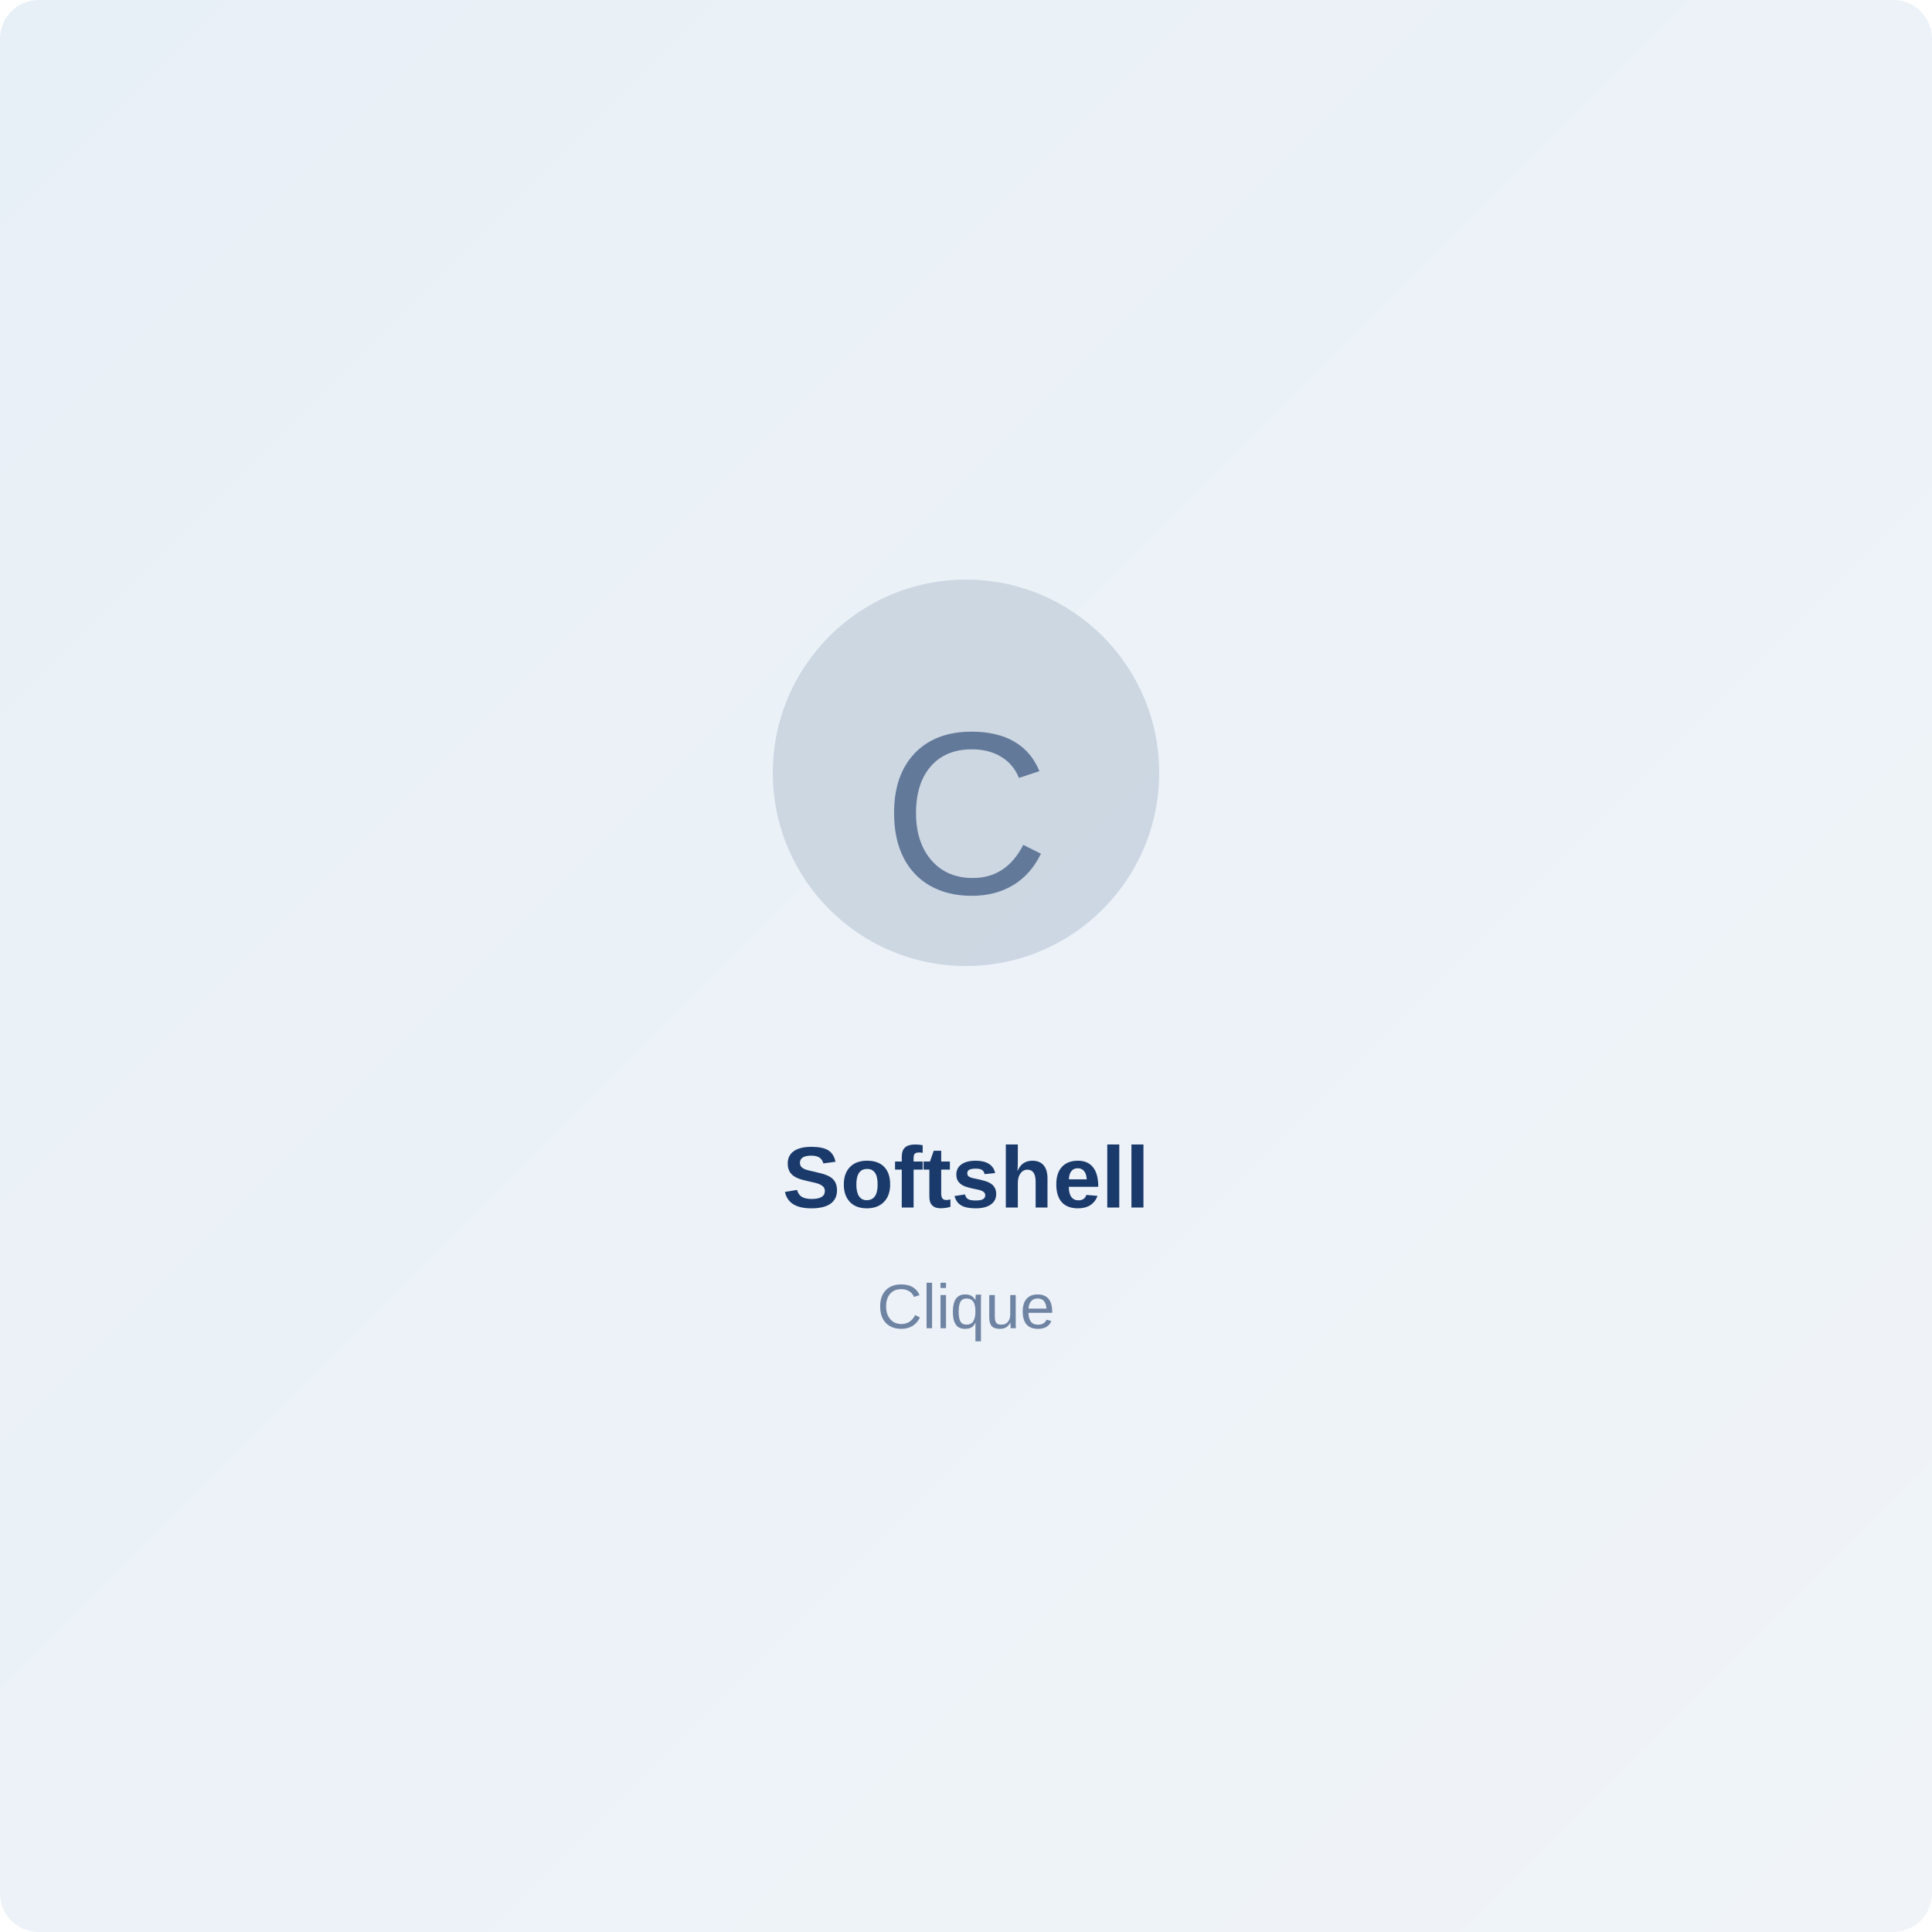
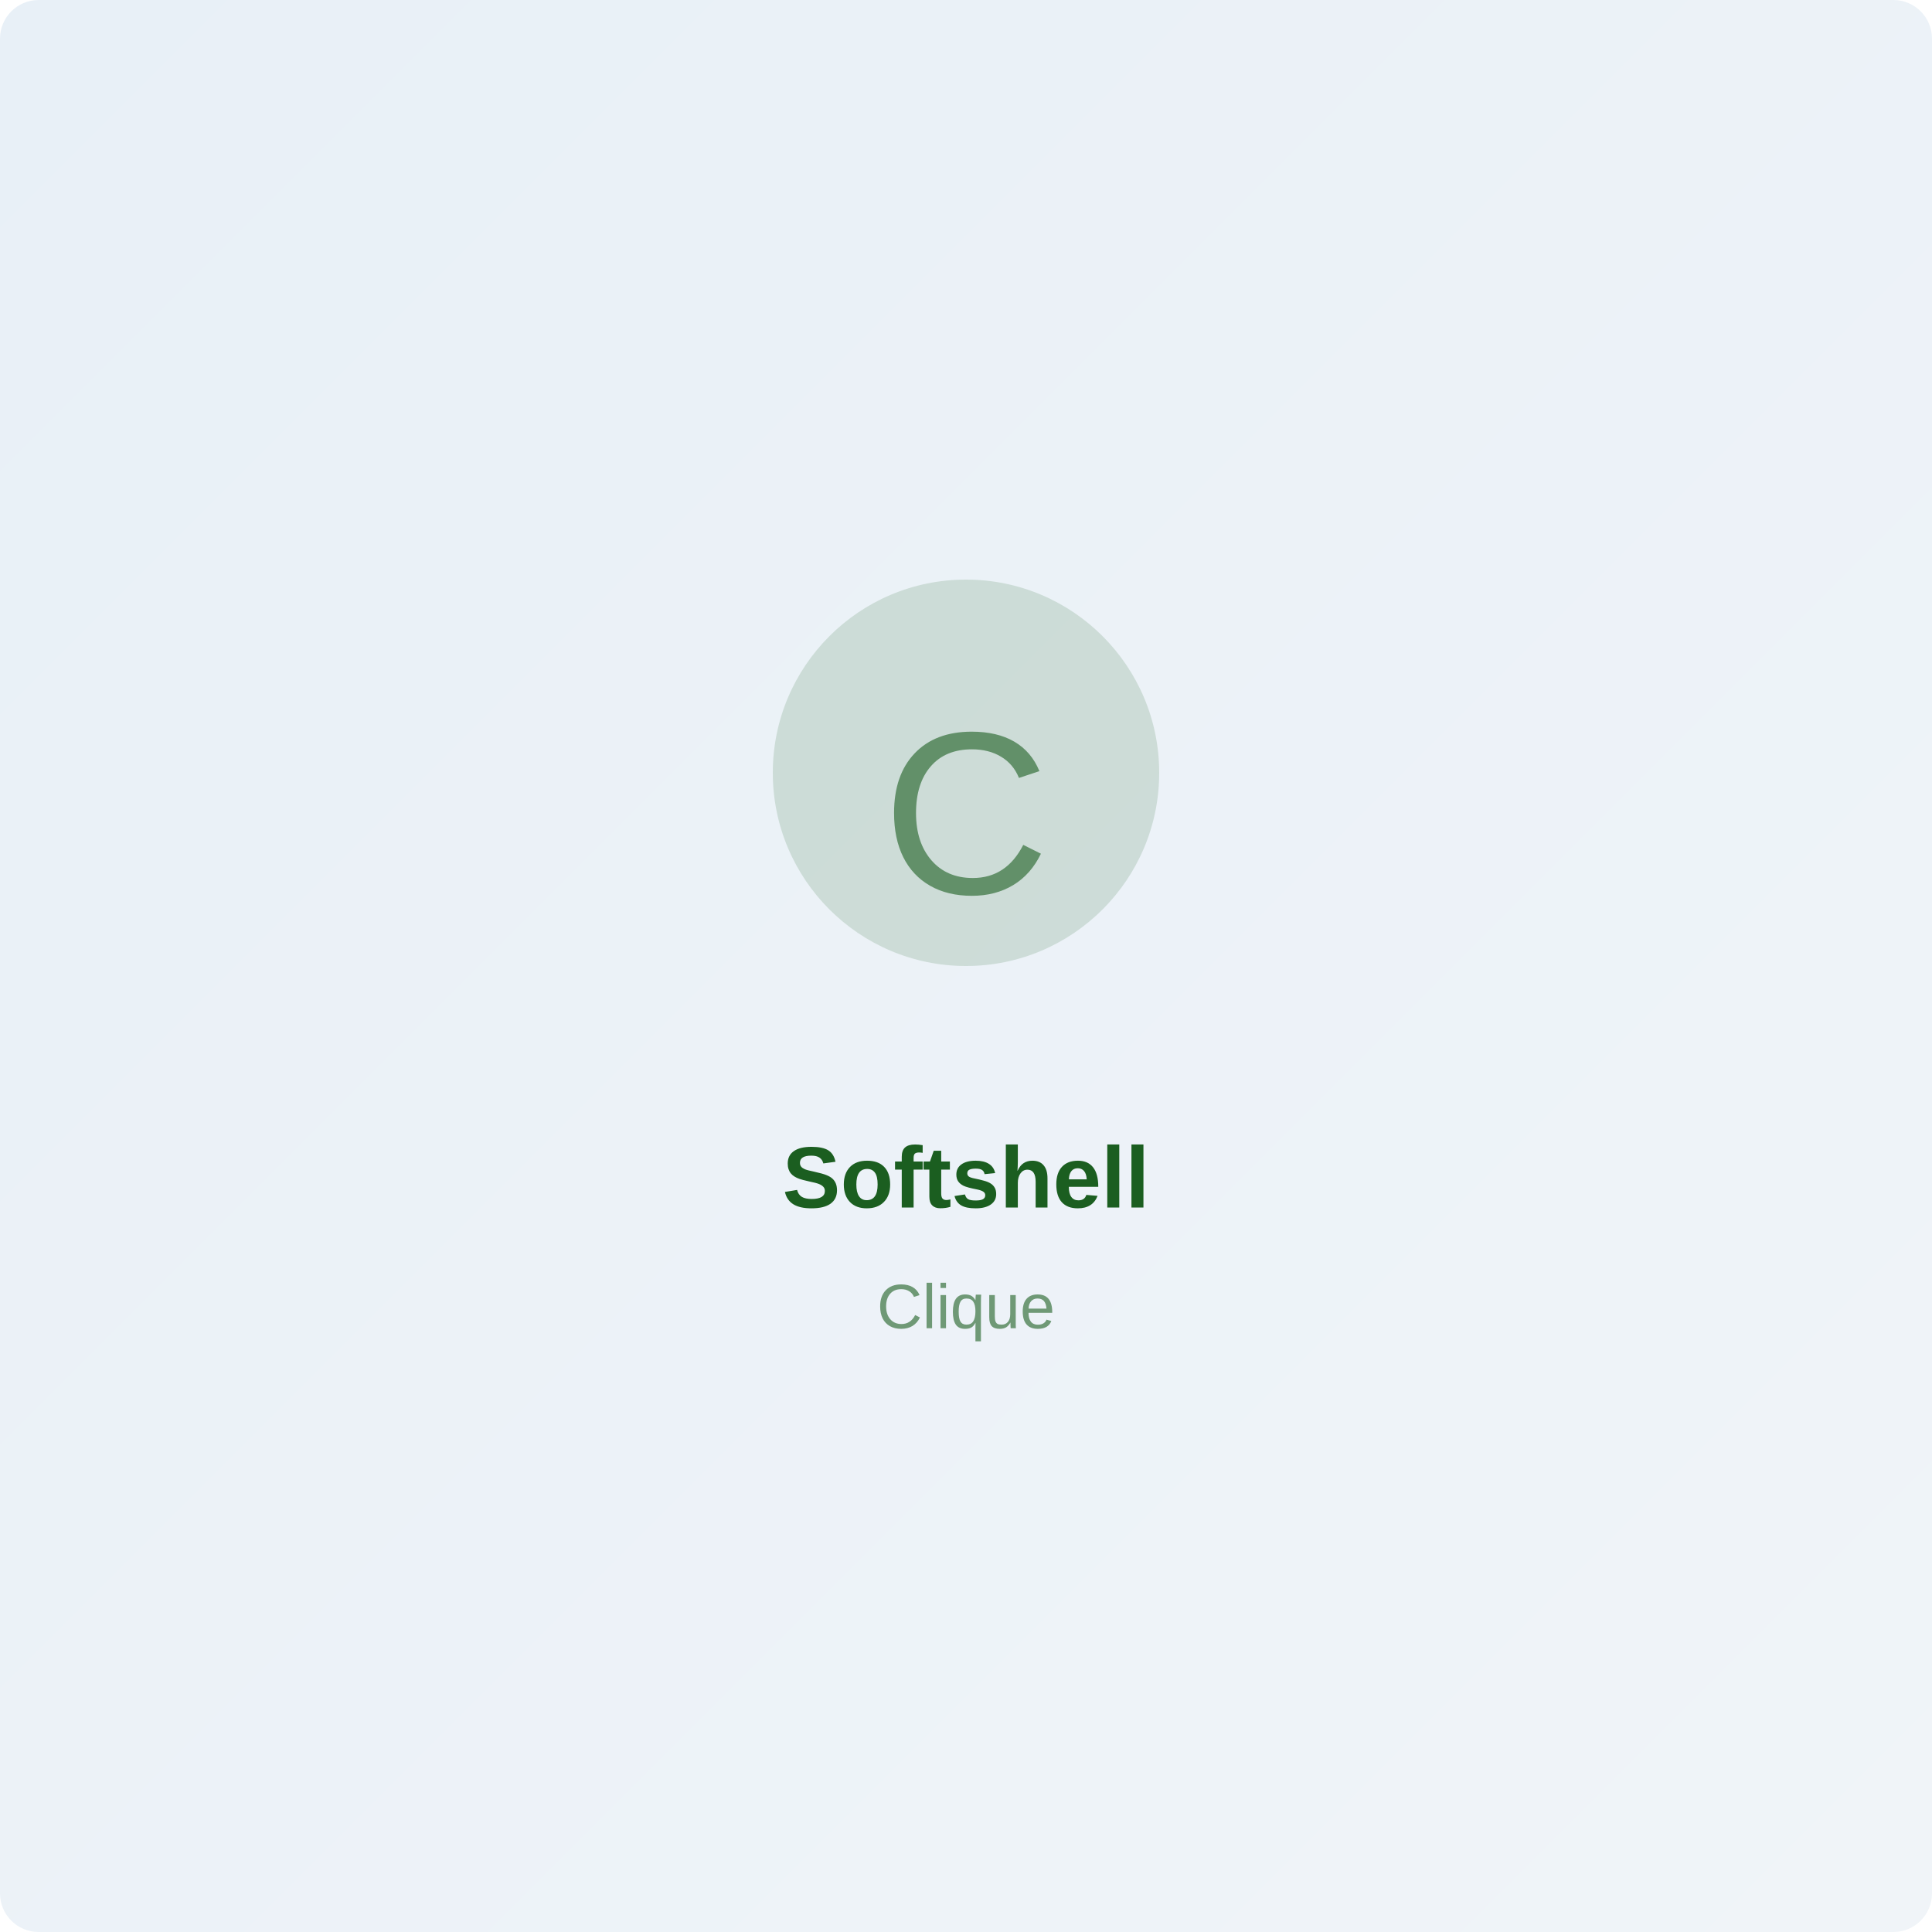
<svg xmlns="http://www.w3.org/2000/svg" width="400" height="400" viewBox="0 0 400 400">
  <defs>
    <linearGradient id="bg" x1="0%" y1="0%" x2="100%" y2="100%">
      <stop offset="0%" style="stop-color:#e8f0f7;stop-opacity:1" />
      <stop offset="100%" style="stop-color:#f0f4f8;stop-opacity:1" />
    </linearGradient>
  </defs>
  <rect width="400" height="400" fill="url(#bg)" rx="8" />
-   <rect x="160" y="120" width="80" height="80" rx="40" fill="#1a3a6b" opacity="0.15" />
-   <text x="200" y="185" font-family="Arial, sans-serif" font-size="48" text-anchor="middle" fill="#1a3a6b" opacity="0.6">C</text>
-   <text x="200" y="250" font-family="Arial, sans-serif" font-size="18" font-weight="bold" text-anchor="middle" fill="#1a3a6b">Softshell</text>
-   <text x="200" y="275" font-family="Arial, sans-serif" font-size="13" text-anchor="middle" fill="#1a3a6b" opacity="0.6">Clique</text>
+   <rect x="160" y="120" width="80" height="80" rx="40" fill="#1b5e20" opacity="0.15" />
+   <text x="200" y="185" font-family="Arial, sans-serif" font-size="48" text-anchor="middle" fill="#1b5e20" opacity="0.6">C</text>
+   <text x="200" y="250" font-family="Arial, sans-serif" font-size="18" font-weight="bold" text-anchor="middle" fill="#1b5e20">Softshell</text>
+   <text x="200" y="275" font-family="Arial, sans-serif" font-size="13" text-anchor="middle" fill="#1b5e20" opacity="0.6">Clique</text>
</svg>
